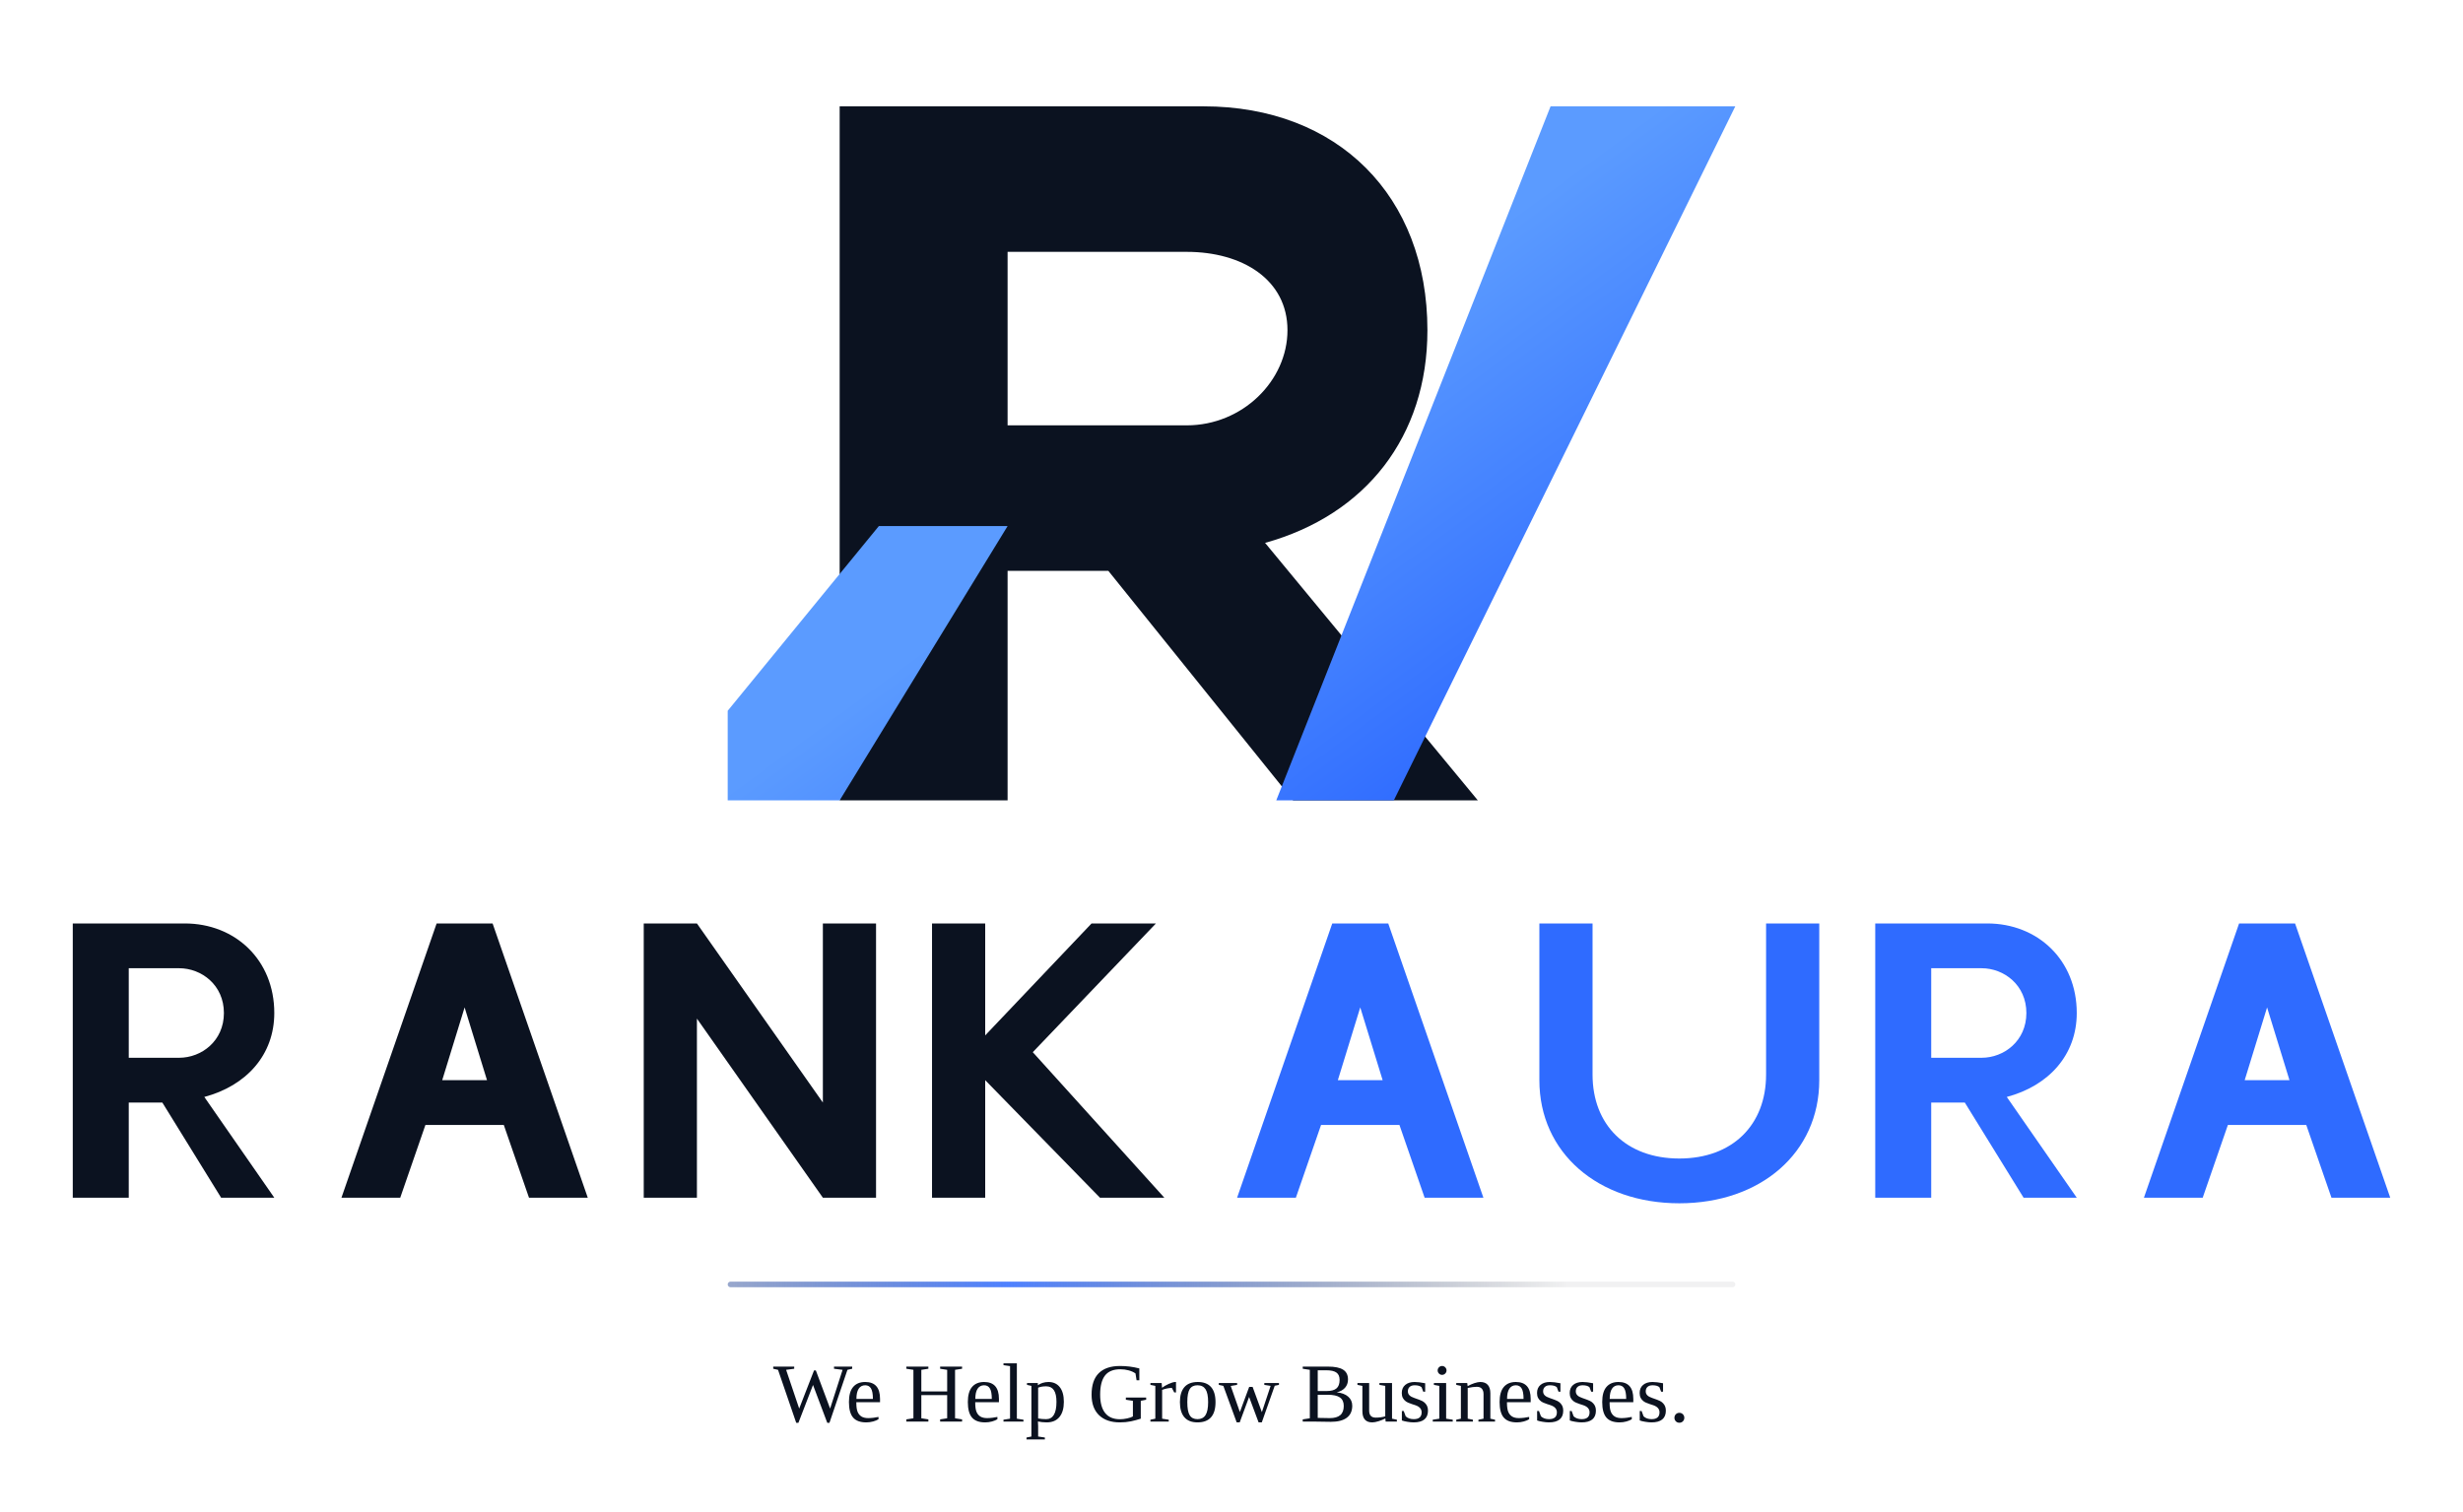
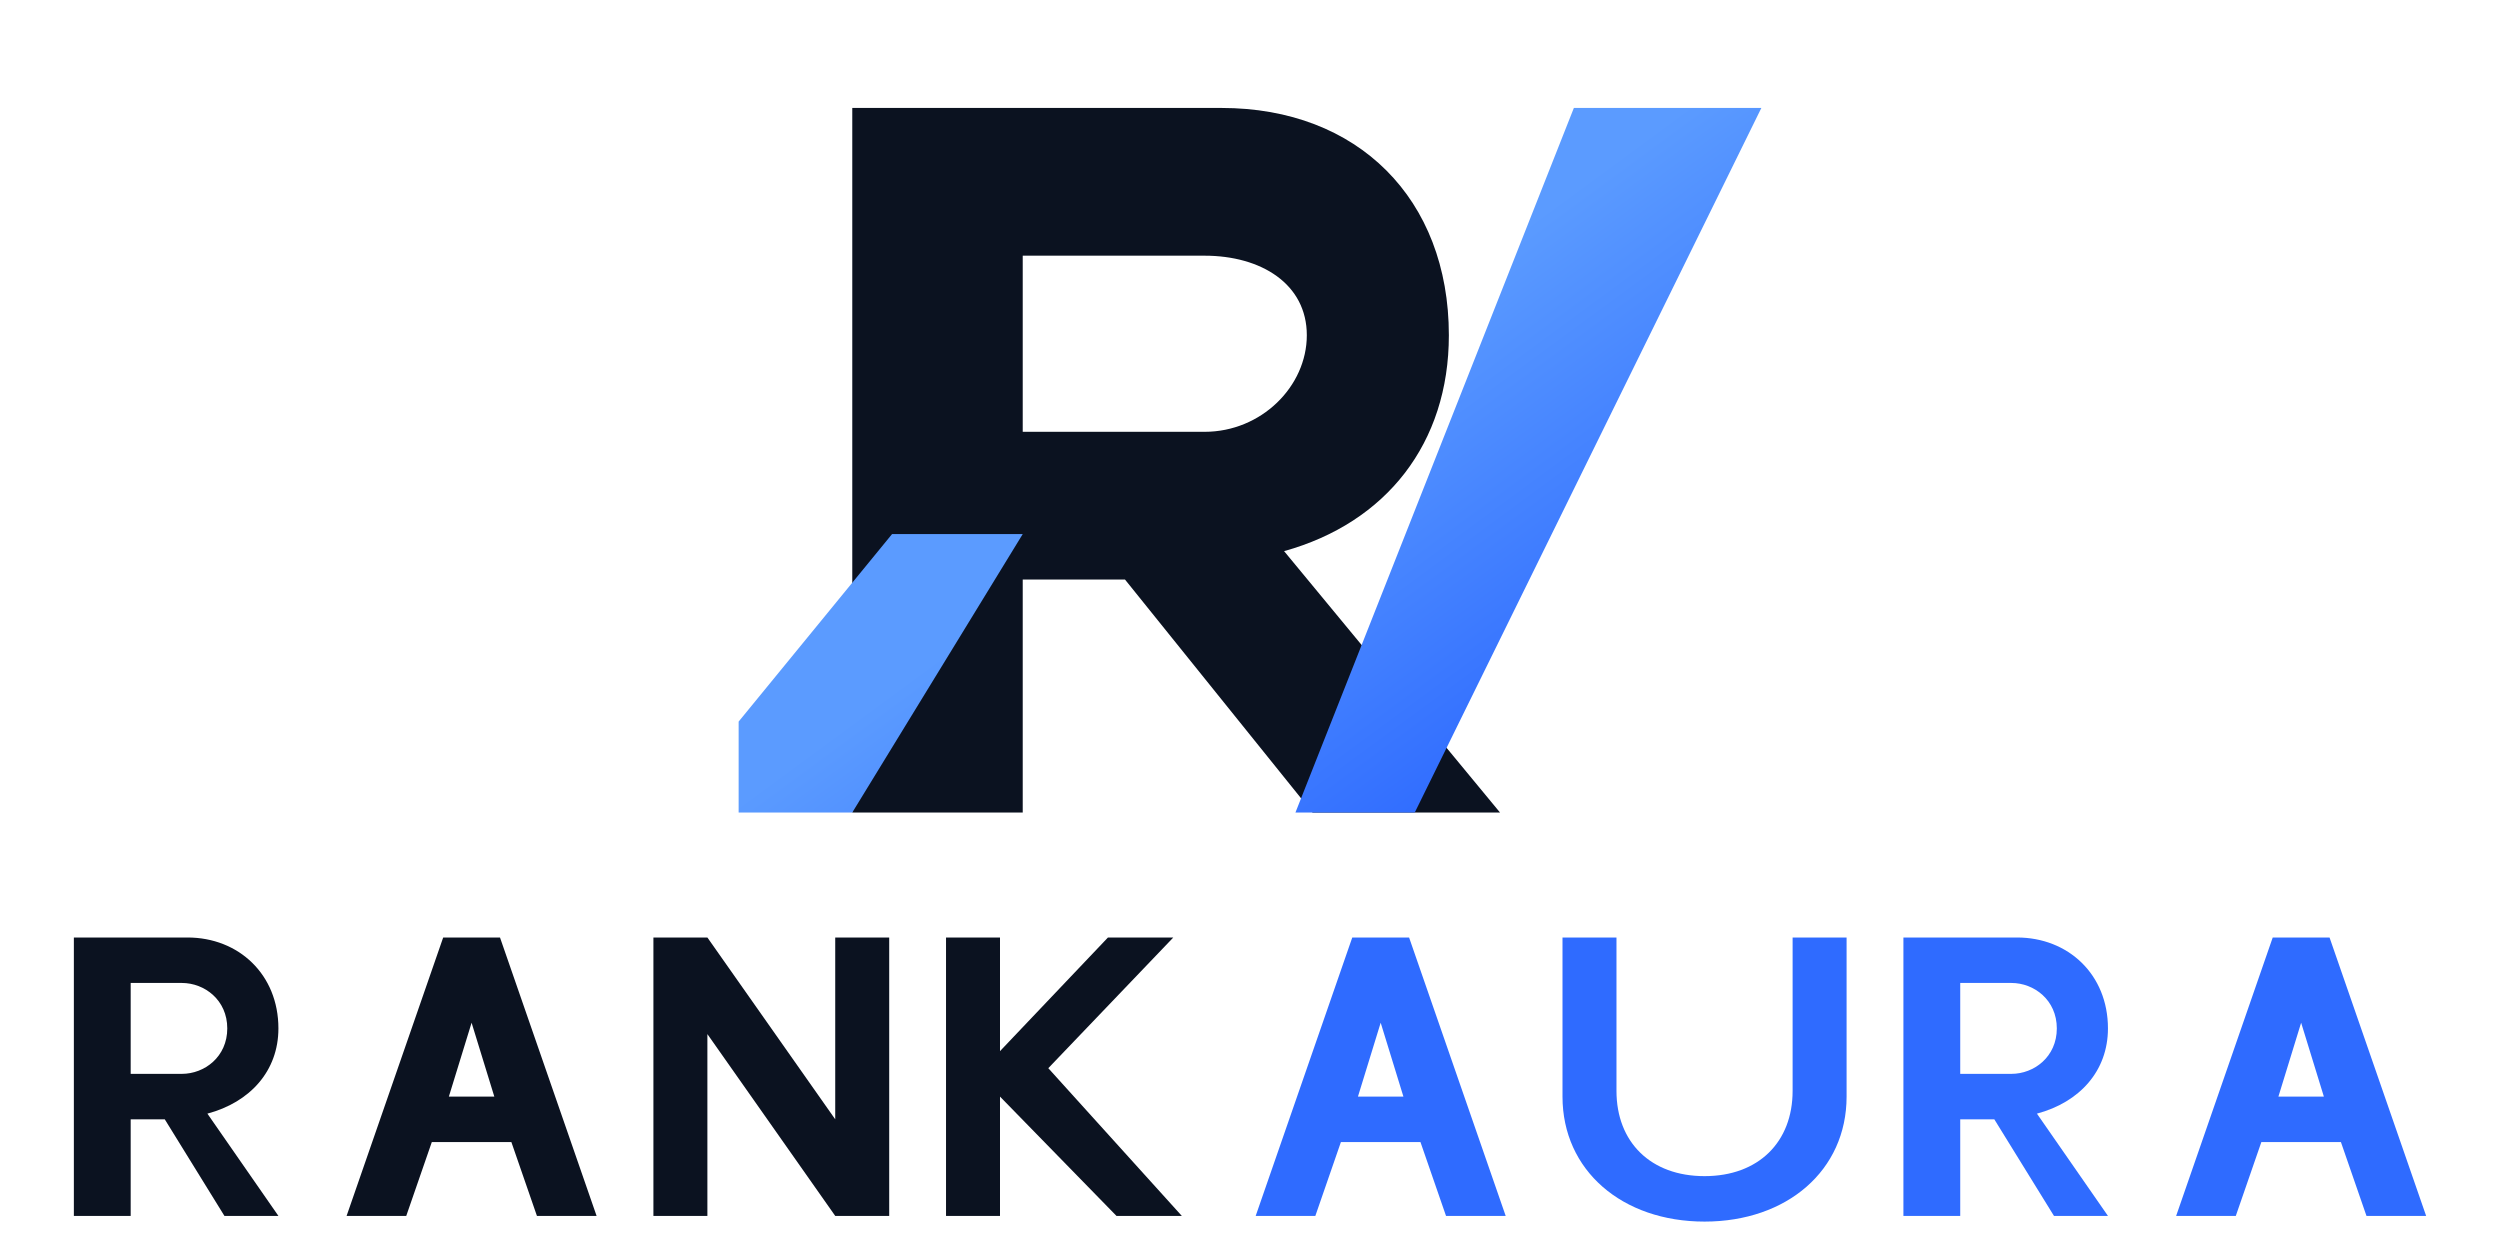
- <svg xmlns="http://www.w3.org/2000/svg" viewBox="0 0 880 540" fill="none" role="img" aria-label="RankAura — We Help Grow Businesses.">
+ <svg xmlns="http://www.w3.org/2000/svg" viewBox="0 0 880 440" fill="none" role="img" aria-label="RankAura">
  <defs>
    <linearGradient id="raBlue" x1="360" y1="8" x2="560" y2="280" gradientUnits="userSpaceOnUse">
      <stop offset="0%" stop-color="#5B9BFF" />
      <stop offset="45%" stop-color="#2F6BFF" />
      <stop offset="100%" stop-color="#1546E0" />
-     </linearGradient>
-     <linearGradient id="raLineGlow" x1="160" y1="0" x2="560" y2="0" gradientUnits="userSpaceOnUse">
-       <stop offset="0%" stop-color="#0B1220" stop-opacity="0.06" />
-       <stop offset="50%" stop-color="#2F6BFF" stop-opacity="0.85" />
-       <stop offset="100%" stop-color="#0B1220" stop-opacity="0.06" />
    </linearGradient>
  </defs>
  <g transform="translate(260 10)">
    <path fill="#0B1220" d="M40 28          H170          C218 28 250 60 250 108          C250 146 228 174 192 184          L268 276          H202          L136 194          H100          V276          H40          V28          Z          M100 80          V142          H164          C184 142 200 126 200 108          C200 90 184 80 164 80          H100          Z" />
    <path fill="url(#raBlue)" d="M196 276          L294 28          H360          L238 276          H196          Z" />
    <path fill="url(#raBlue)" d="M0 244          L54 178          H100          L40 276          H0          Z" />
  </g>
  <g transform="translate(26 330)" aria-hidden="true">
    <path fill="#0B1220" d="M0 0H40C58 0 72 13 72 32C72 47 62 58 47 62L72 98H53L32 64H20V98H0V0ZM20 16V48H38C46 48 54 42 54 32C54 22 46 16 38 16H20Z" />
    <path fill="#0B1220" fill-rule="evenodd" d="M96 98L130 0H150L184 98H163L154 72H126L117 98H96ZM132 56H148L140 30Z" />
    <path fill="#0B1220" d="M204 98V0H223L268 64V0H287V98H268L223 34V98H204Z" />
    <path fill="#0B1220" d="M307 98V0H326V40L364 0H387L343 46L390 98H367L326 56V98H307Z" />
    <path fill="#2F6BFF" fill-rule="evenodd" d="M416 98L450 0H470L504 98H483L474 72H446L437 98H416ZM452 56H468L460 30Z" />
    <path fill="#2F6BFF" d="M524 0H543V54C543 72 555 84 574 84C593 84 605 72 605 54V0H624V56C624 82 603 100 574 100C545 100 524 82 524 56V0Z" />
    <path fill="#2F6BFF" d="M644 0H684C702 0 716 13 716 32C716 47 706 58 691 62L716 98H697L676 64H664V98H644V0ZM664 16V48H682C690 48 698 42 698 32C698 22 690 16 682 16H664Z" />
    <path fill="#2F6BFF" fill-rule="evenodd" d="M740 98L774 0H794L828 98H807L798 72H770L761 98H740ZM776 56H792L784 30Z" />
  </g>
-   <rect x="260" y="458" width="360" height="2" rx="1" fill="url(#raLineGlow)" />
-   <text x="440" y="508" text-anchor="middle" fill="#0B1220" font-family="Georgia, 'Times New Roman', Times, serif" font-size="30">We Help Grow Businesses.</text>
</svg>
